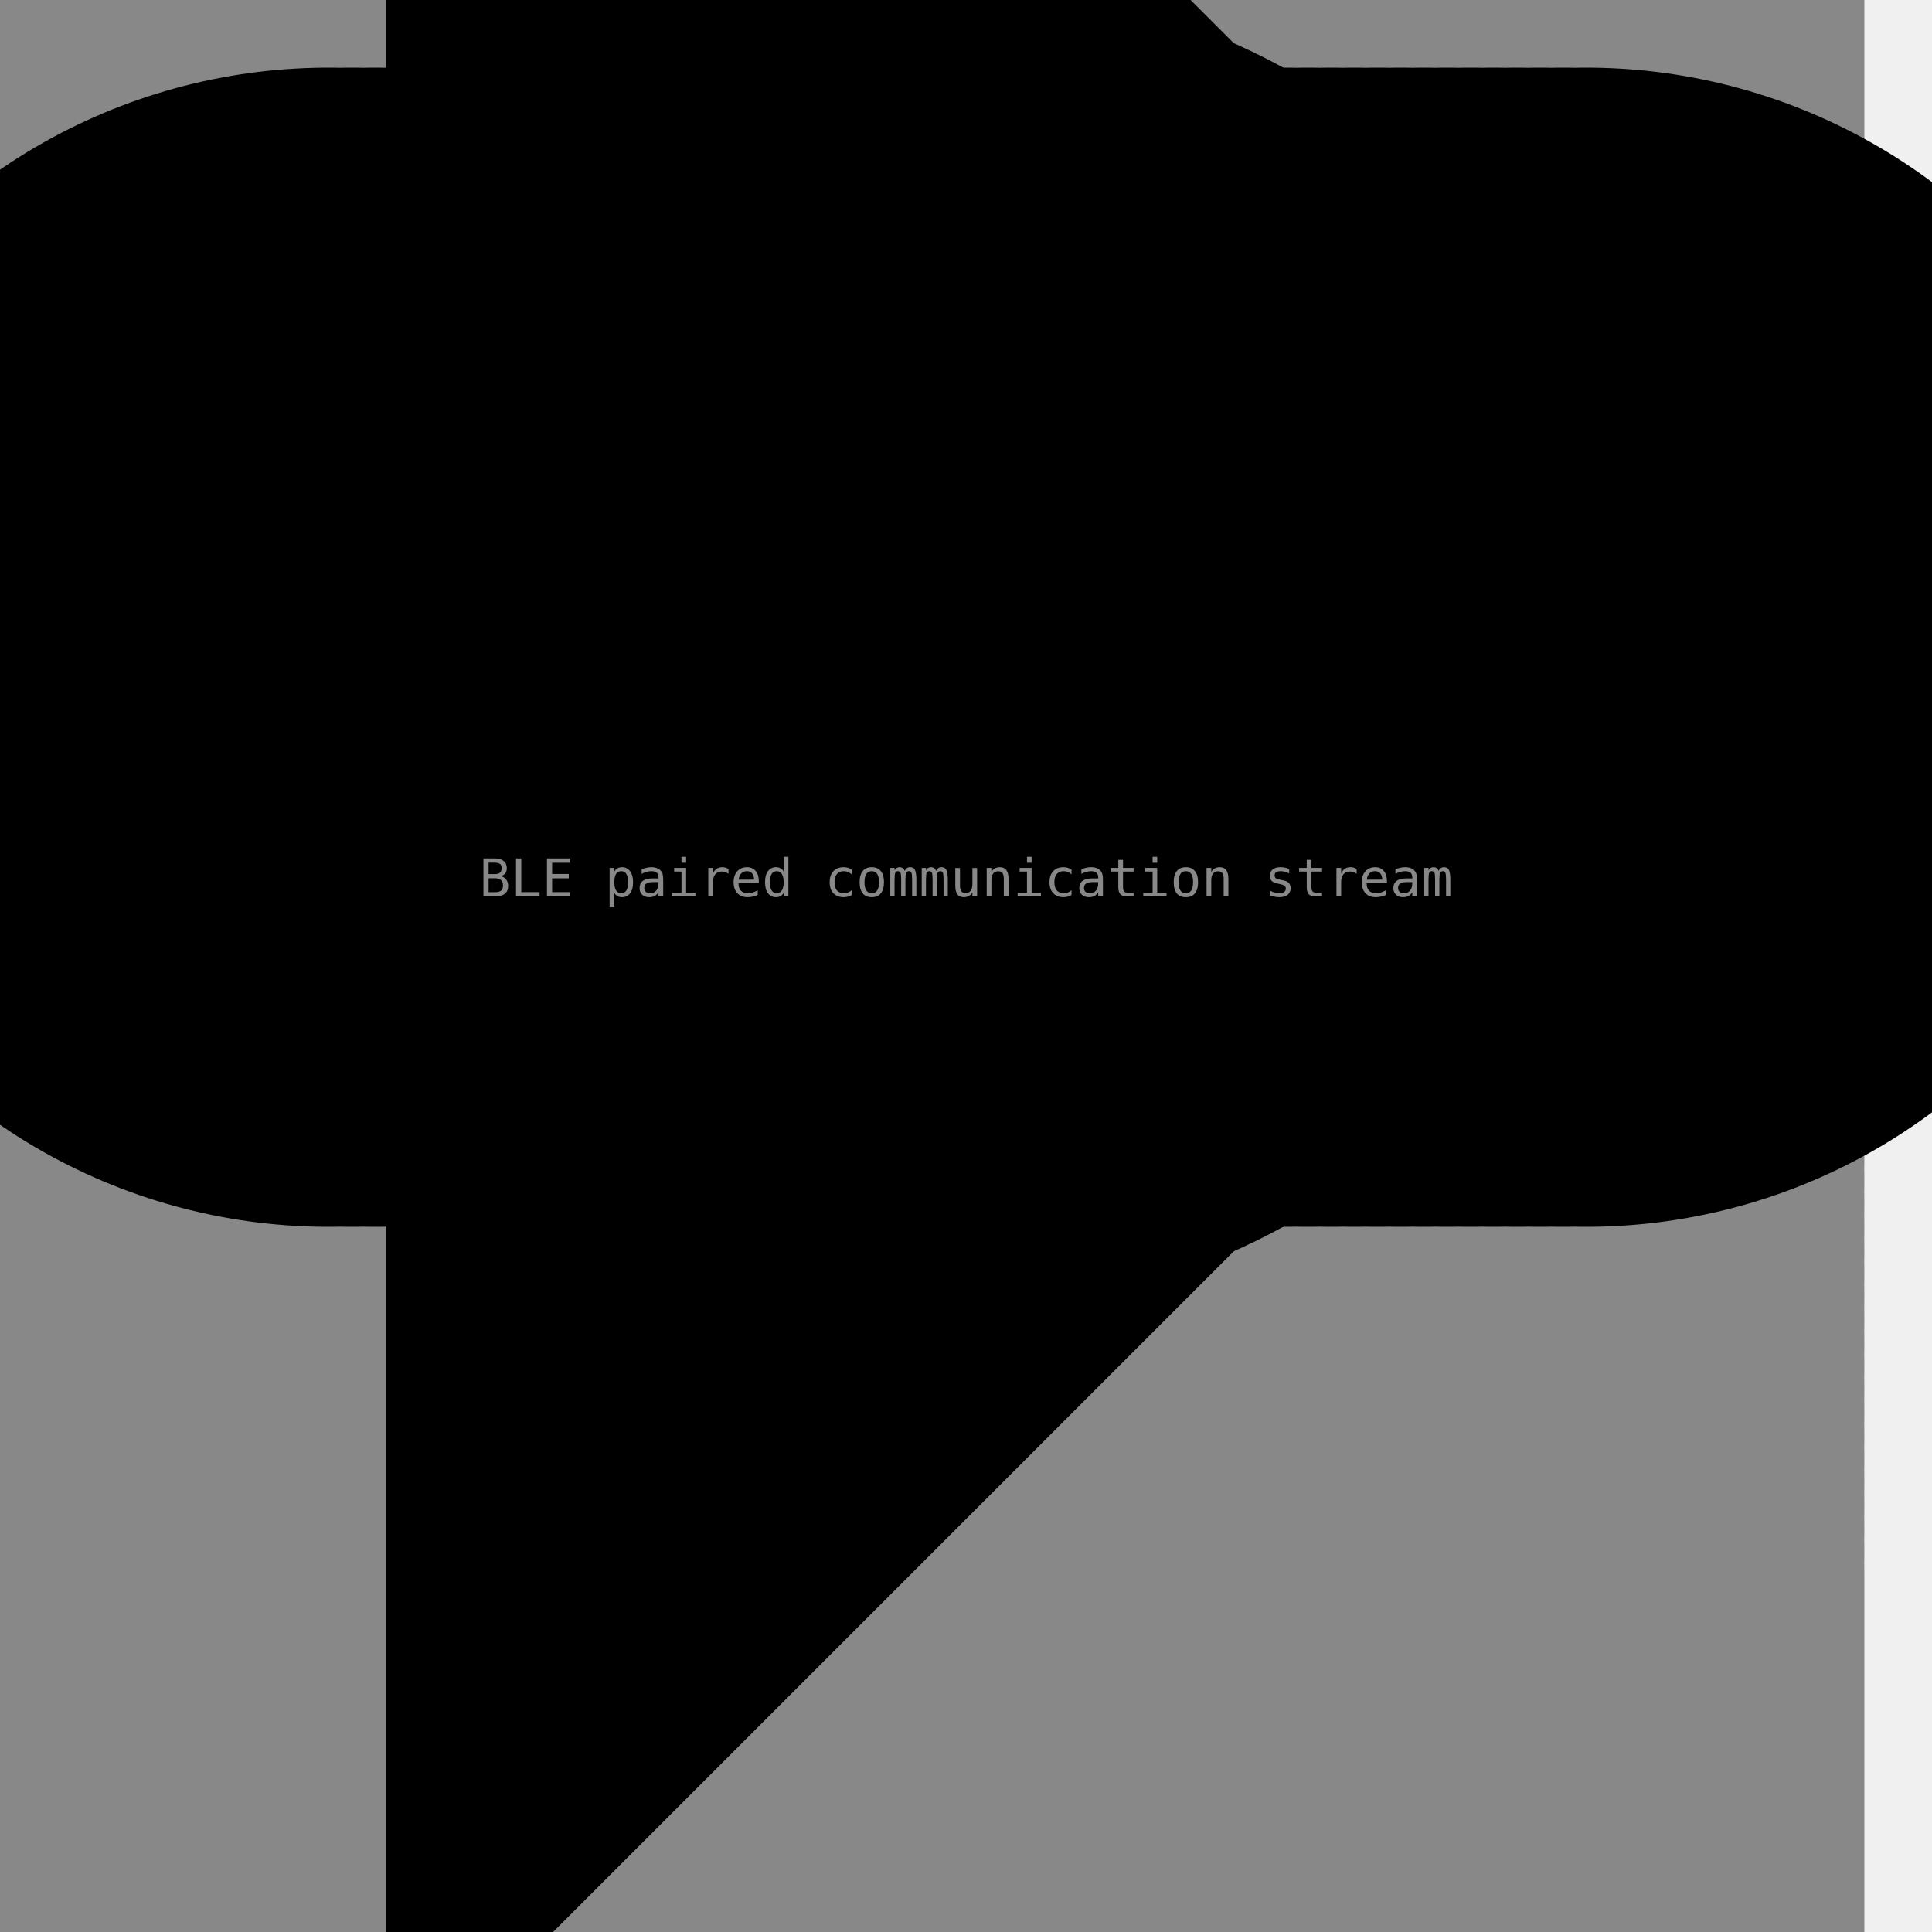
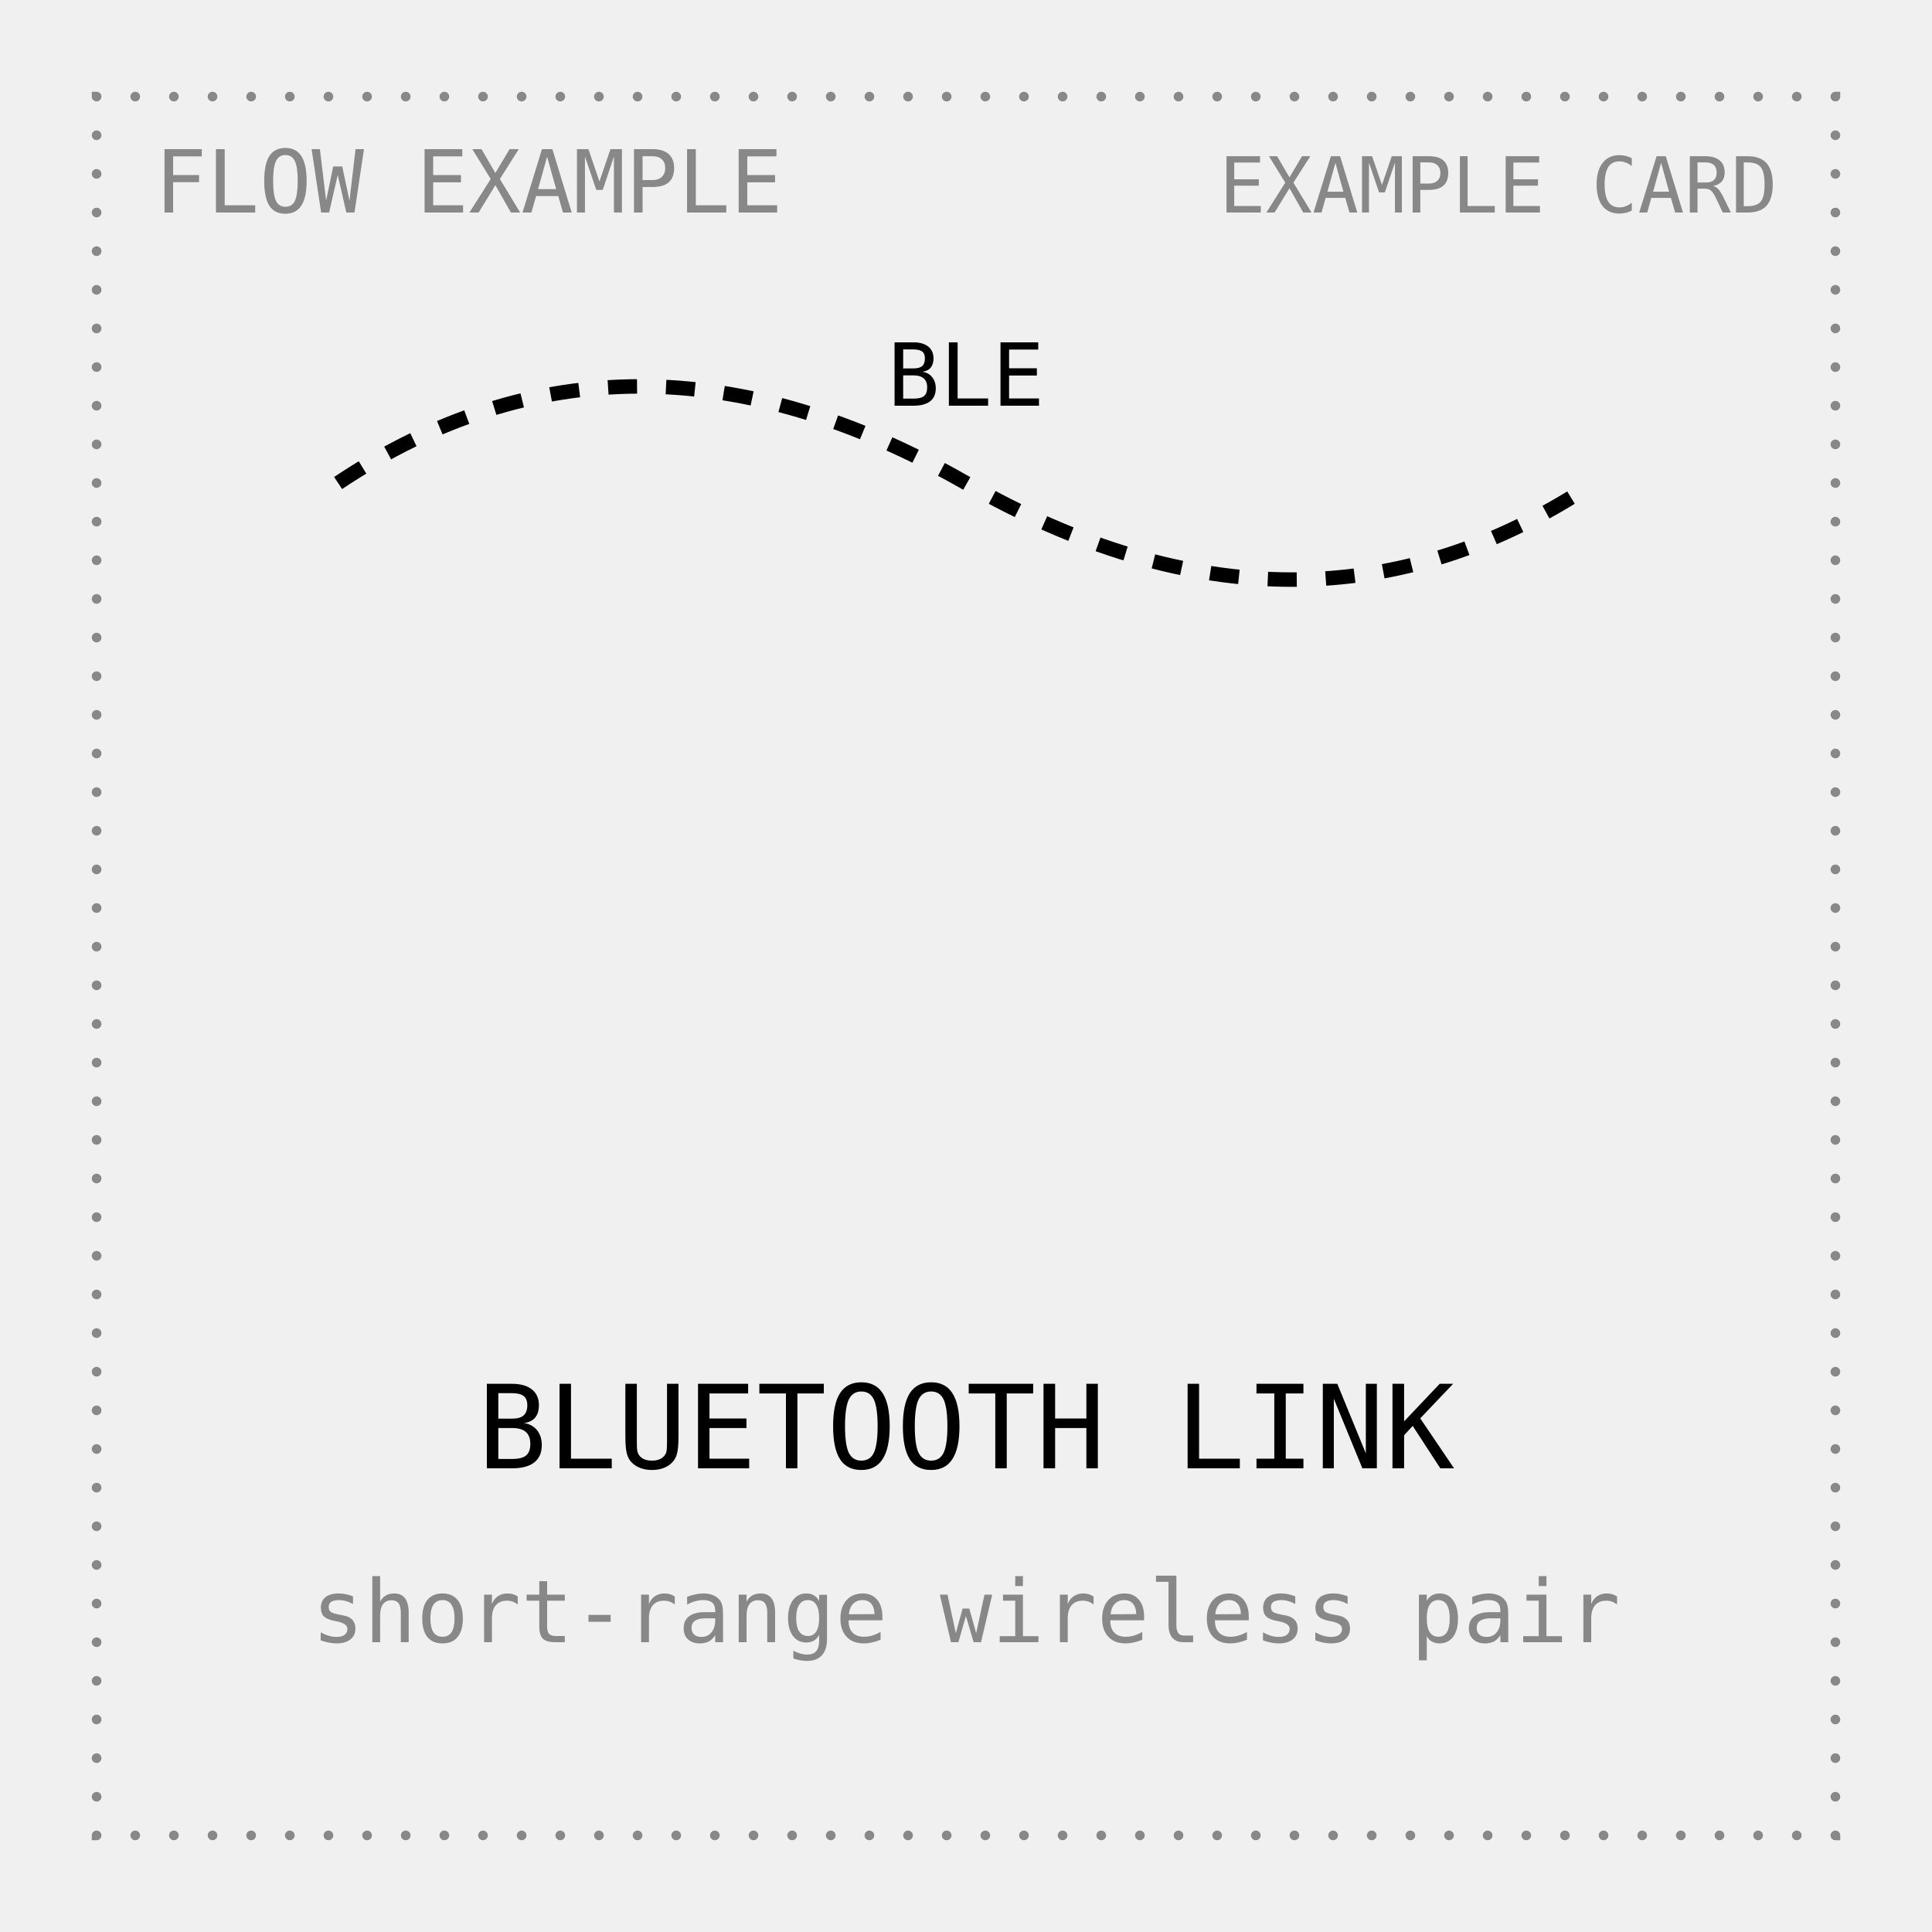
<svg xmlns="http://www.w3.org/2000/svg" viewBox="0 0 200 200" width="200" height="200">
  <defs>
-     <pattern id="hatch" width="200" height="200" patternTransform="rotate(45 0 0)" patternUnits="userSpaceOnUse">
-       <line x1="0" y1="0" x2="0" y2="4" stroke="#000000" stroke-width="200" />
+     <pattern id="hatch" width="4" height="4" patternTransform="rotate(45 0 0)" patternUnits="userSpaceOnUse">
+       <line x1="0" y1="0" x2="0" y2="4" stroke="#000000" stroke-width="1" />
    </pattern>
  </defs>
  <rect x="10" y="10" width="180" height="180" fill="none" stroke="#888888" stroke-width="1" stroke-dasharray="0, 4" stroke-linecap="round" />
-   <g transform="translate(10, 40) scale(0.60)">
-     <rect x="5" y="5" width="200" height="200" fill="none" stroke="#888888" stroke-width="200" stroke-dasharray="0, 4" stroke-linecap="round" />
-     <text x="12" y="18" font-family="Andale Mono, monospace" font-size="9" fill="#888888">WIRELESS</text>
-     <line x1="40" y1="45" x2="115" y2="45" stroke="#000000" stroke-width="200" stroke-dasharray="0, 4" stroke-linecap="round" />
-     <circle cx="150" cy="45" r="14" fill="#ffffff" stroke="#000000" stroke-width="200" />
-     <line x1="150" y1="36" x2="150" y2="54" stroke="#000000" stroke-width="200" />
-     <polyline points="144,40 156,48 150,54 150,36 156,42 144,50" fill="none" stroke="#000000" stroke-width="200" />
-     <line x1="185" y1="45" x2="260" y2="45" stroke="#000000" stroke-width="200" stroke-dasharray="0, 4" stroke-linecap="round" />
-     <text x="150" y="75" font-family="Andale Mono, monospace" font-size="12" fill="#000000" text-anchor="middle">BLUETOOTH LINK</text>
-     <text x="150" y="88" font-family="Andale Mono, monospace" font-size="9" fill="#888888" text-anchor="middle">BLE paired communication stream</text>
+   <text x="16" y="22" font-family="Andale Mono, monospace" font-size="9" fill="#888888">FLOW EXAMPLE</text>
+   <text x="184" y="22" font-family="Andale Mono, monospace" font-size="8" fill="#888888" text-anchor="end">EXAMPLE CARD</text>
+   <g id="line_graphic">
+     <path d="M 35,50 Q 65,30 100,50 T 165,50" fill="none" stroke="#000000" stroke-width="1.5" stroke-dasharray="3, 3" />
+     <text x="100" y="42" font-family="Andale Mono, monospace" font-size="9" fill="#000000" text-anchor="middle">BLE</text>
  </g>
+   <text x="100" y="152" font-family="Andale Mono, monospace" font-size="12" fill="#000000" text-anchor="middle">BLUETOOTH LINK</text>
+   <text x="100" y="170" font-family="Andale Mono, monospace" font-size="9" fill="#888888" text-anchor="middle">short-range wireless pair</text>
</svg>
